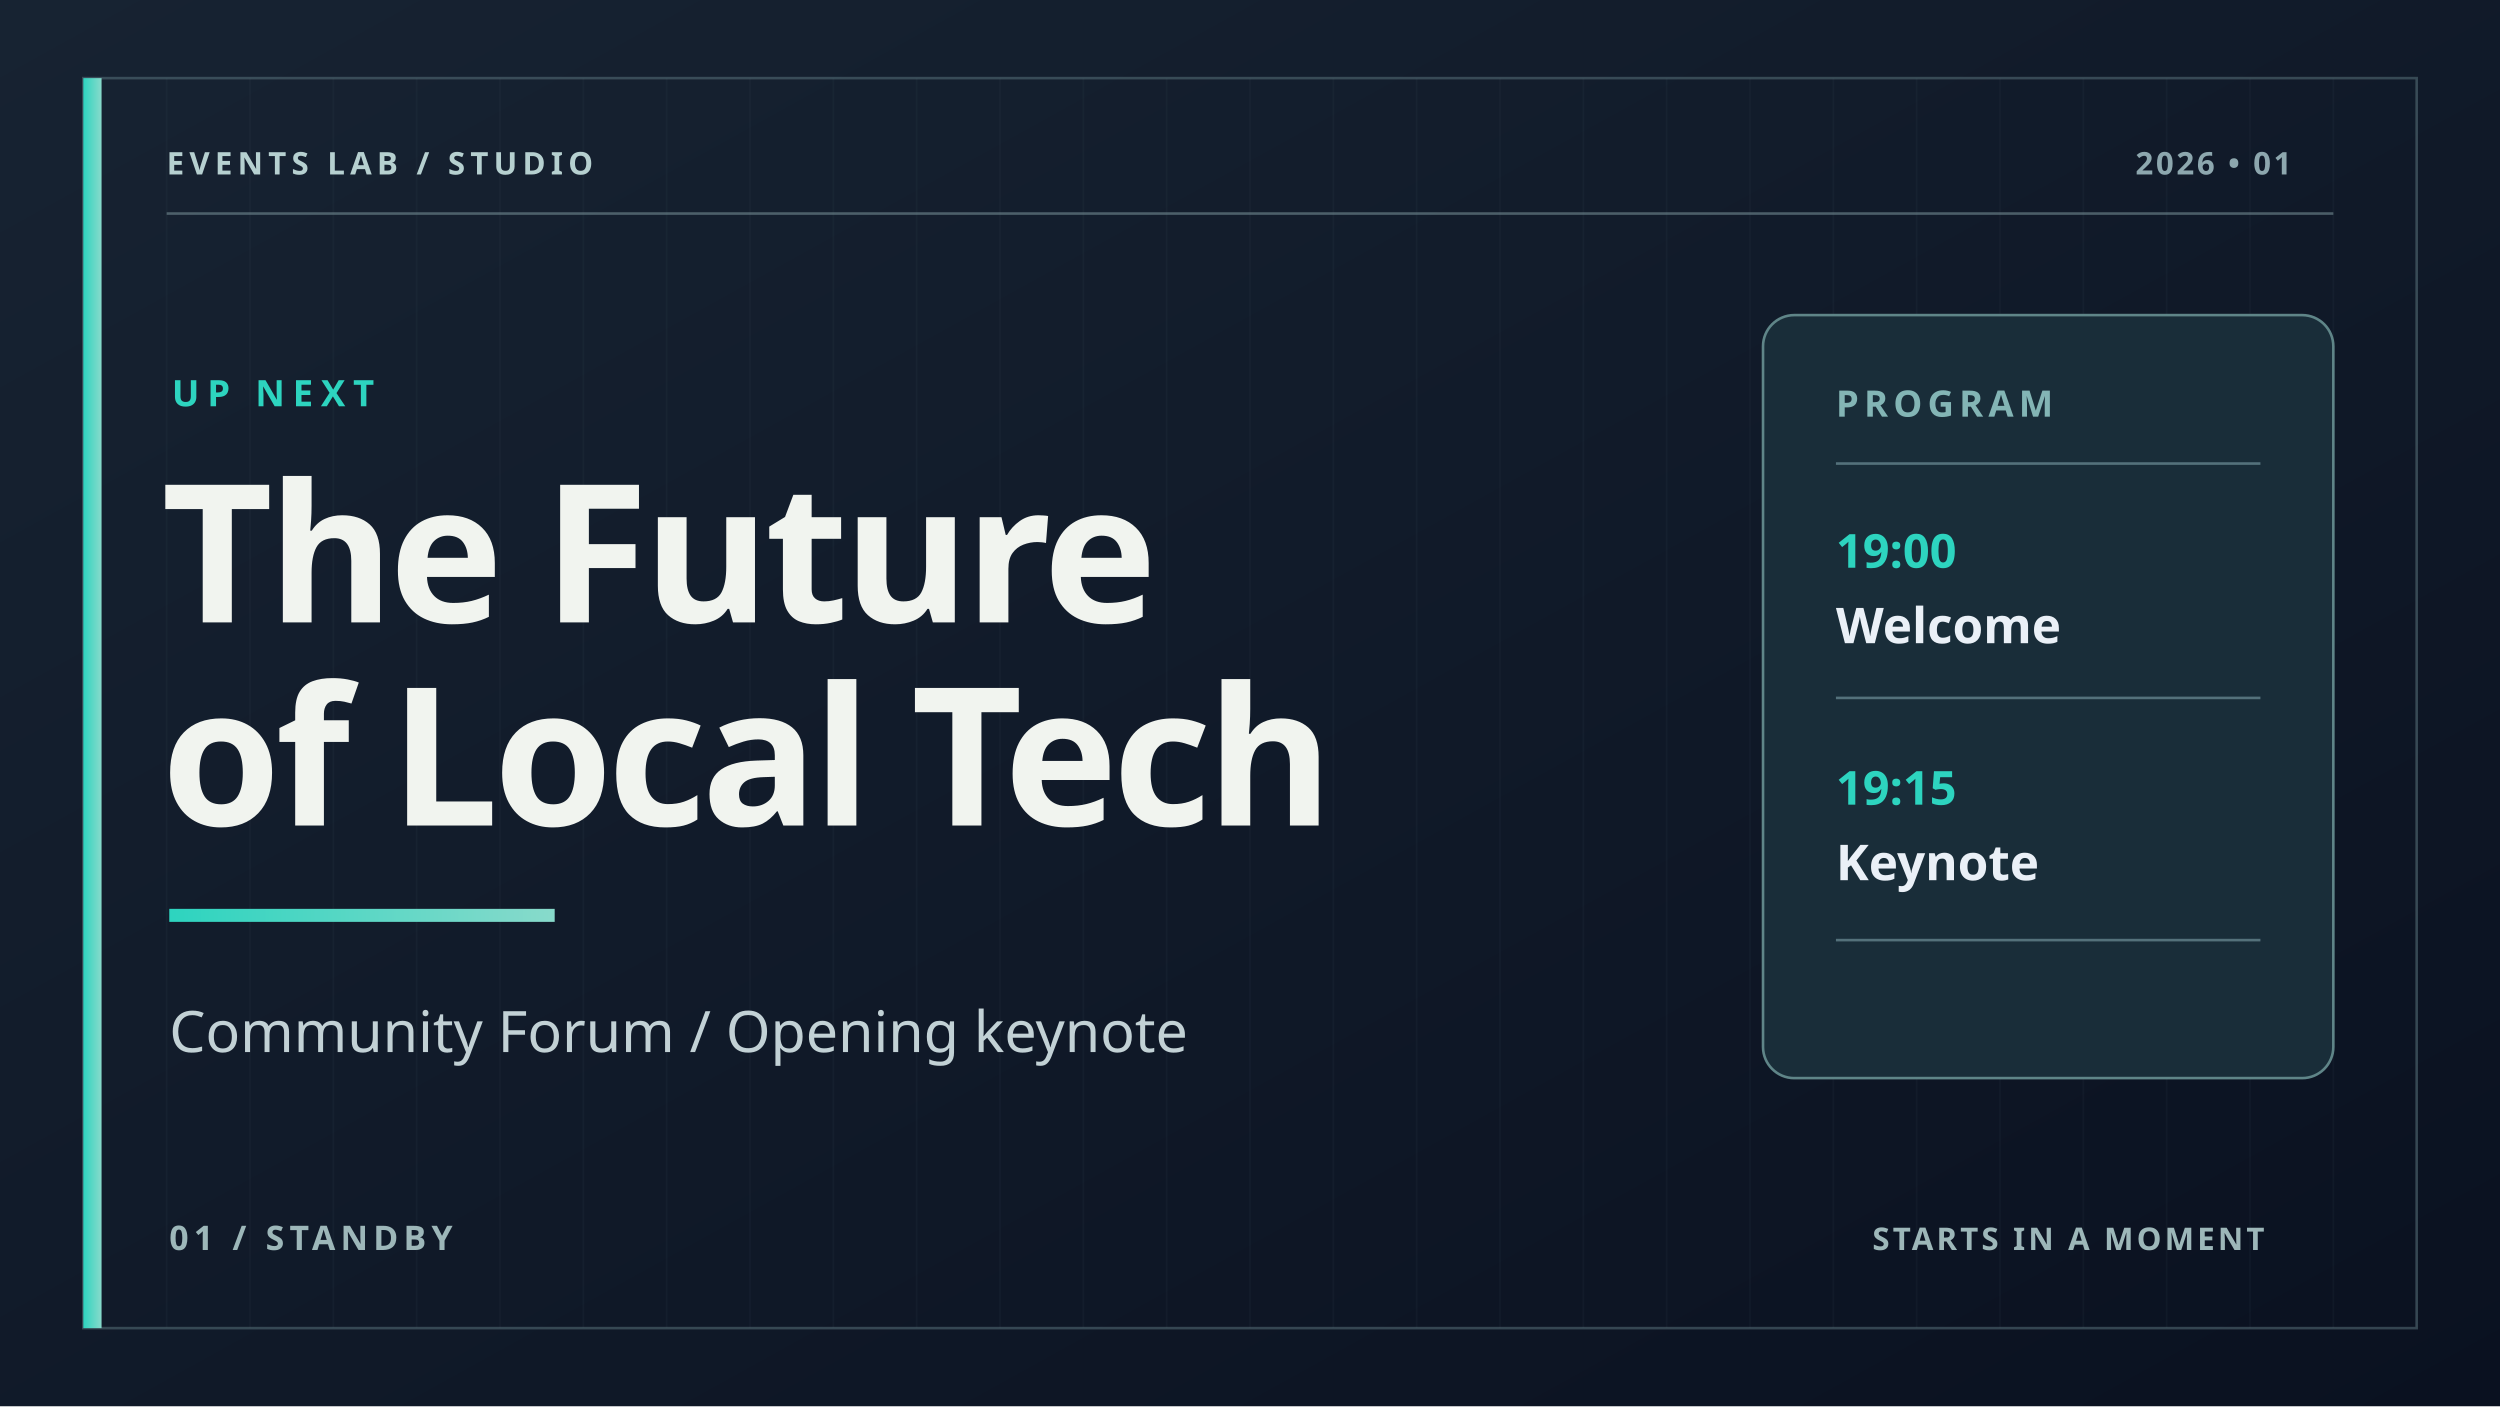
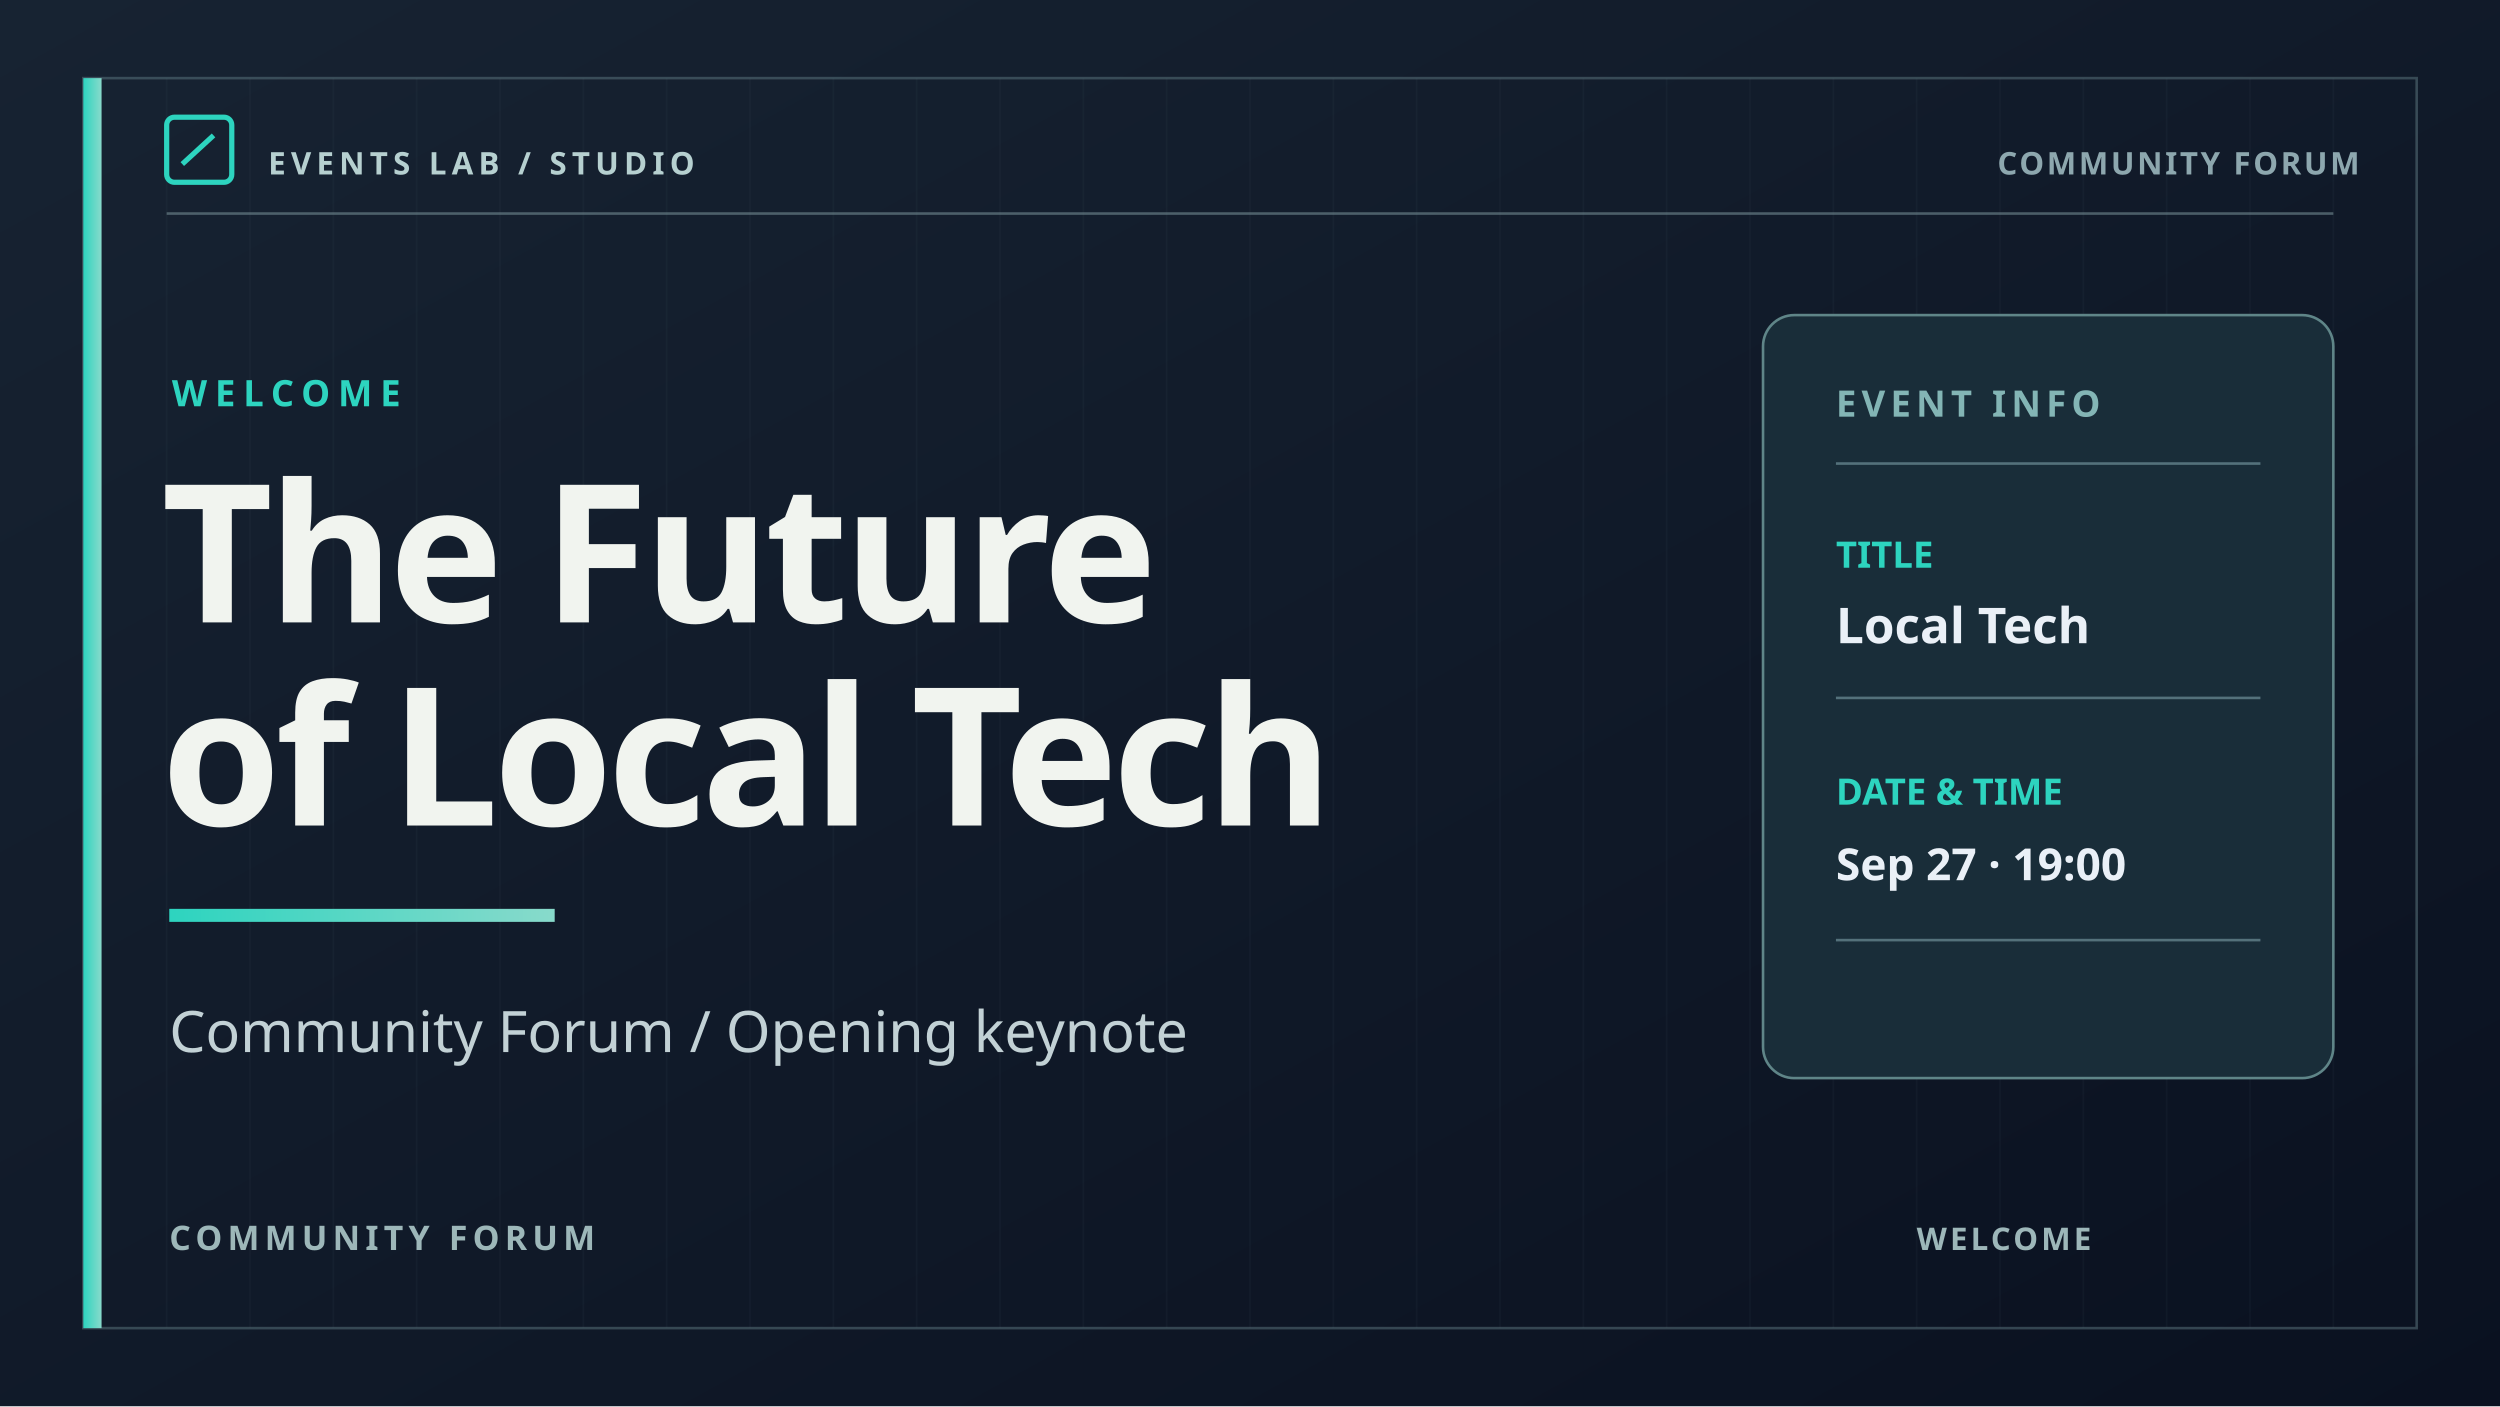
<svg xmlns="http://www.w3.org/2000/svg" width="960" height="540" viewBox="0 0 960 540" role="img" aria-label="First-party illustrative broadcast scene concept">
  <defs>
    <linearGradient id="bg" x2="1" y2="1">
      <stop stop-color="#172332" />
      <stop offset="1" stop-color="#0A1120" />
    </linearGradient>
    <linearGradient id="cool" x2="1" y2="0">
      <stop stop-color="#2DD4BF" />
      <stop offset="1" stop-color="#88DACB" />
    </linearGradient>
    <linearGradient id="portrait" x2="1" y2="1">
      <stop stop-color="#37636F" />
      <stop offset="1" stop-color="#172534" />
    </linearGradient>
  </defs>
  <rect x="0" y="0" width="960" height="540" rx="0" fill="url(#bg)" />
  <rect x="32" y="30" width="896" height="480" rx="0" fill="none" stroke="#607C83" stroke-opacity=".48" />
  <path d="M32 30L32 510" stroke="#507079" stroke-width="0.6" stroke-opacity=".08" />
  <path d="M64 30L64 510" stroke="#507079" stroke-width="0.6" stroke-opacity=".08" />
  <path d="M96 30L96 510" stroke="#507079" stroke-width="0.6" stroke-opacity=".08" />
  <path d="M128 30L128 510" stroke="#507079" stroke-width="0.6" stroke-opacity=".08" />
  <path d="M160 30L160 510" stroke="#507079" stroke-width="0.6" stroke-opacity=".08" />
  <path d="M192 30L192 510" stroke="#507079" stroke-width="0.6" stroke-opacity=".08" />
  <path d="M224 30L224 510" stroke="#507079" stroke-width="0.6" stroke-opacity=".08" />
  <path d="M256 30L256 510" stroke="#507079" stroke-width="0.6" stroke-opacity=".08" />
  <path d="M288 30L288 510" stroke="#507079" stroke-width="0.6" stroke-opacity=".08" />
  <path d="M320 30L320 510" stroke="#507079" stroke-width="0.6" stroke-opacity=".08" />
  <path d="M352 30L352 510" stroke="#507079" stroke-width="0.6" stroke-opacity=".08" />
  <path d="M384 30L384 510" stroke="#507079" stroke-width="0.6" stroke-opacity=".08" />
  <path d="M416 30L416 510" stroke="#507079" stroke-width="0.6" stroke-opacity=".08" />
  <path d="M448 30L448 510" stroke="#507079" stroke-width="0.6" stroke-opacity=".08" />
  <path d="M480 30L480 510" stroke="#507079" stroke-width="0.6" stroke-opacity=".08" />
  <path d="M512 30L512 510" stroke="#507079" stroke-width="0.6" stroke-opacity=".08" />
  <path d="M544 30L544 510" stroke="#507079" stroke-width="0.6" stroke-opacity=".08" />
  <path d="M576 30L576 510" stroke="#507079" stroke-width="0.6" stroke-opacity=".08" />
  <path d="M608 30L608 510" stroke="#507079" stroke-width="0.6" stroke-opacity=".08" />
  <path d="M640 30L640 510" stroke="#507079" stroke-width="0.6" stroke-opacity=".08" />
  <path d="M672 30L672 510" stroke="#507079" stroke-width="0.6" stroke-opacity=".08" />
  <path d="M704 30L704 510" stroke="#507079" stroke-width="0.6" stroke-opacity=".08" />
  <path d="M736 30L736 510" stroke="#507079" stroke-width="0.6" stroke-opacity=".08" />
  <path d="M768 30L768 510" stroke="#507079" stroke-width="0.6" stroke-opacity=".08" />
  <path d="M800 30L800 510" stroke="#507079" stroke-width="0.6" stroke-opacity=".08" />
  <path d="M832 30L832 510" stroke="#507079" stroke-width="0.6" stroke-opacity=".08" />
  <path d="M864 30L864 510" stroke="#507079" stroke-width="0.6" stroke-opacity=".08" />
  <path d="M896 30L896 510" stroke="#507079" stroke-width="0.6" stroke-opacity=".08" />
  <path d="M928 30L928 510" stroke="#507079" stroke-width="0.6" stroke-opacity=".08" />
  <rect x="32" y="30" width="7" height="480" rx="0" fill="url(#cool)" />
-   <text x="64" y="67" font-family="'Plus Jakarta Sans','Noto Sans JP',sans-serif" font-size="12" font-weight="700" fill="#B6D0D0" letter-spacing="2">EVENTS LAB   /   STUDIO</text>
+   <rect x="64" y="45" width="25" height="25" rx="3" fill="none" stroke="#2DD4BF" stroke-width="2" />
+   <path d="M70 63L82 52" stroke="#2DD4BF" stroke-width="2" />
+   <text x="103" y="67" font-family="'Plus Jakarta Sans','Noto Sans JP',sans-serif" font-size="12" font-weight="700" fill="#B6D0D0" letter-spacing="2">EVENTS LAB   /   STUDIO</text>
  <path d="M64 82L896 82" stroke="#718B92" stroke-width="1" stroke-opacity=".6" />
-   <text x="820" y="67" font-family="'Plus Jakarta Sans','Noto Sans JP',sans-serif" font-size="12" font-weight="700" fill="#8DA7AE" letter-spacing="1">2026   •   01</text>
-   <text x="66" y="156" font-family="'Plus Jakarta Sans','Noto Sans JP',sans-serif" font-size="14" font-weight="800" fill="#2DD4BF" letter-spacing="3">UP NEXT</text>
+   <text x="767" y="67" font-family="'Plus Jakarta Sans','Noto Sans JP',sans-serif" font-size="12" font-weight="700" fill="#8DA7AE" letter-spacing="1">COMMUNITY FORUM</text>
+   <text x="66" y="156" font-family="'Plus Jakarta Sans','Noto Sans JP',sans-serif" font-size="14" font-weight="800" fill="#2DD4BF" letter-spacing="3">WELCOME</text>
  <text x="62" y="239" font-family="'Plus Jakarta Sans','Noto Sans JP',sans-serif" font-size="74" font-weight="800" fill="#F1F4EF" letter-spacing="-2">The Future</text>
  <text x="62" y="317" font-family="'Plus Jakarta Sans','Noto Sans JP',sans-serif" font-size="74" font-weight="800" fill="#F1F4EF" letter-spacing="-2">of Local Tech</text>
  <rect x="65" y="349" width="148" height="5" rx="0" fill="url(#cool)" />
  <text x="65" y="404" font-family="'Plus Jakarta Sans','Noto Sans JP',sans-serif" font-size="22" font-weight="500" fill="#C2D1D5">Community Forum  /  Opening keynote</text>
  <rect x="677" y="121" width="219" height="293" rx="12" fill="#192D39" stroke="#5F8588" />
-   <text x="705" y="160" font-family="'Plus Jakarta Sans','Noto Sans JP',sans-serif" font-size="14" font-weight="800" fill="#83B5B5" letter-spacing="2">PROGRAM</text>
+   <text x="705" y="160" font-family="'Plus Jakarta Sans','Noto Sans JP',sans-serif" font-size="14" font-weight="800" fill="#83B5B5" letter-spacing="2">EVENT INFO</text>
  <path d="M705 178L868 178" stroke="#54717B" stroke-width="1" />
-   <text x="705" y="218" font-family="'Plus Jakarta Sans','Noto Sans JP',sans-serif" font-size="18" font-weight="800" fill="#2DD4BF">19:00</text>
-   <text x="705" y="247" font-family="'Plus Jakarta Sans','Noto Sans JP',sans-serif" font-size="19" font-weight="700" fill="#EAF0F7">Welcome</text>
+   <text x="705" y="218" font-family="'Plus Jakarta Sans','Noto Sans JP',sans-serif" font-size="14" font-weight="800" fill="#2DD4BF">TITLE</text>
+   <text x="705" y="247" font-family="'Plus Jakarta Sans','Noto Sans JP',sans-serif" font-size="19" font-weight="700" fill="#EAF0F7">Local Tech</text>
  <path d="M705 268L868 268" stroke="#54717B" stroke-width="1" />
-   <text x="705" y="309" font-family="'Plus Jakarta Sans','Noto Sans JP',sans-serif" font-size="18" font-weight="800" fill="#2DD4BF">19:15</text>
-   <text x="705" y="338" font-family="'Plus Jakarta Sans','Noto Sans JP',sans-serif" font-size="19" font-weight="700" fill="#EAF0F7">Keynote</text>
+   <text x="705" y="309" font-family="'Plus Jakarta Sans','Noto Sans JP',sans-serif" font-size="14" font-weight="800" fill="#2DD4BF">DATE &amp; TIME</text>
+   <text x="705" y="338" font-family="'Plus Jakarta Sans','Noto Sans JP',sans-serif" font-size="17" font-weight="700" fill="#EAF0F7">Sep 27 · 19:00</text>
  <path d="M705 361L868 361" stroke="#54717B" stroke-width="1" />
-   <text x="65" y="480" font-family="'Plus Jakarta Sans','Noto Sans JP',sans-serif" font-size="13" font-weight="700" fill="#9DB7B9" letter-spacing="2">01    /    STANDBY</text>
-   <text x="719" y="480" font-family="'Plus Jakarta Sans','Noto Sans JP',sans-serif" font-size="12" font-weight="700" fill="#9DB7B9" letter-spacing="1.2">STARTS IN A MOMENT</text>
+   <text x="65" y="480" font-family="'Plus Jakarta Sans','Noto Sans JP',sans-serif" font-size="13" font-weight="700" fill="#9DB7B9" letter-spacing="2">COMMUNITY FORUM</text>
+   <text x="736" y="480" font-family="'Plus Jakarta Sans','Noto Sans JP',sans-serif" font-size="12" font-weight="700" fill="#9DB7B9" letter-spacing="1.2">WELCOME</text>
</svg>
